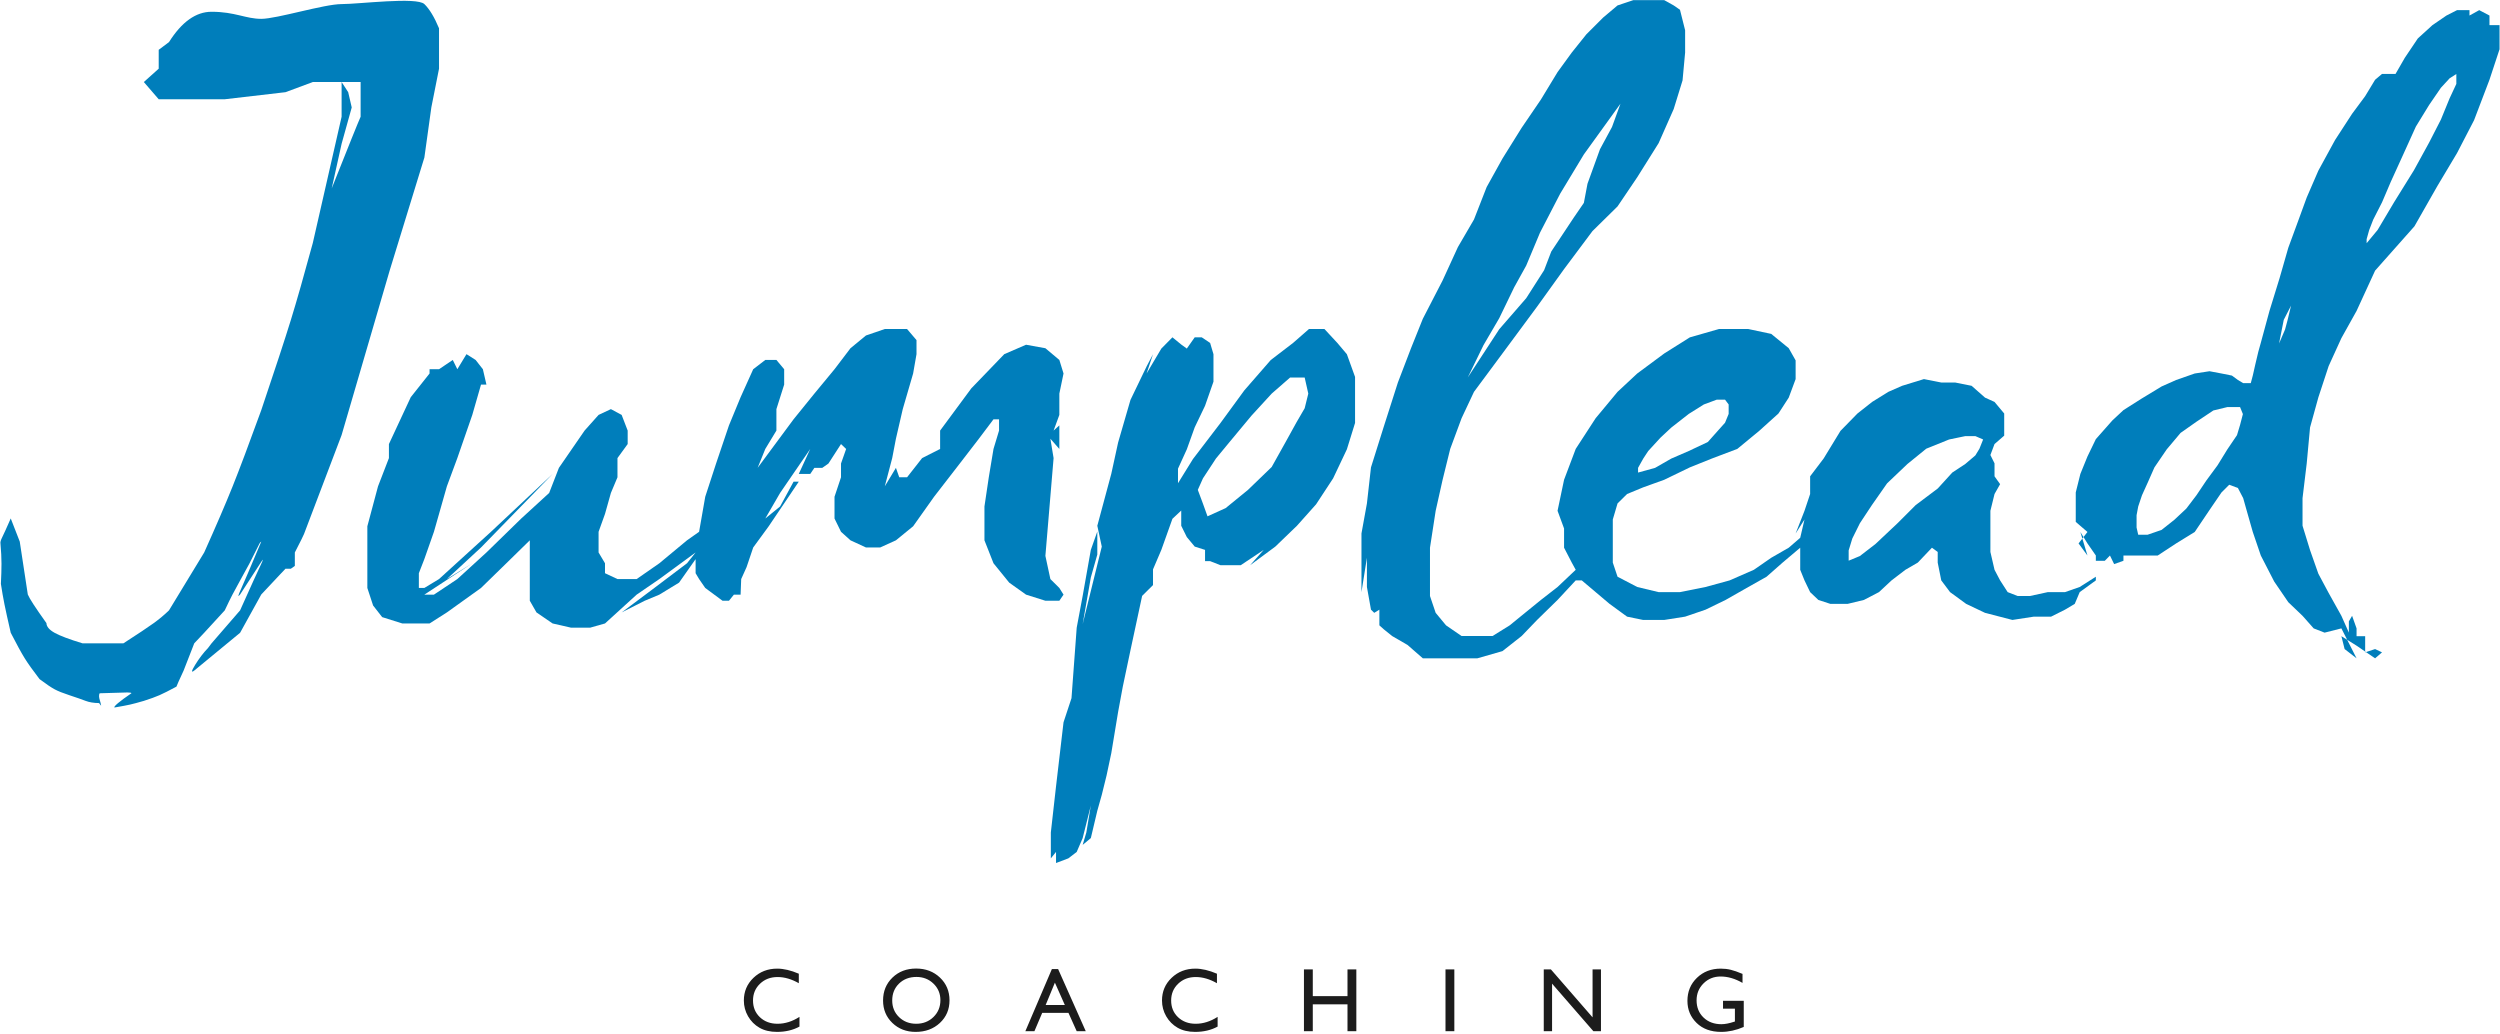
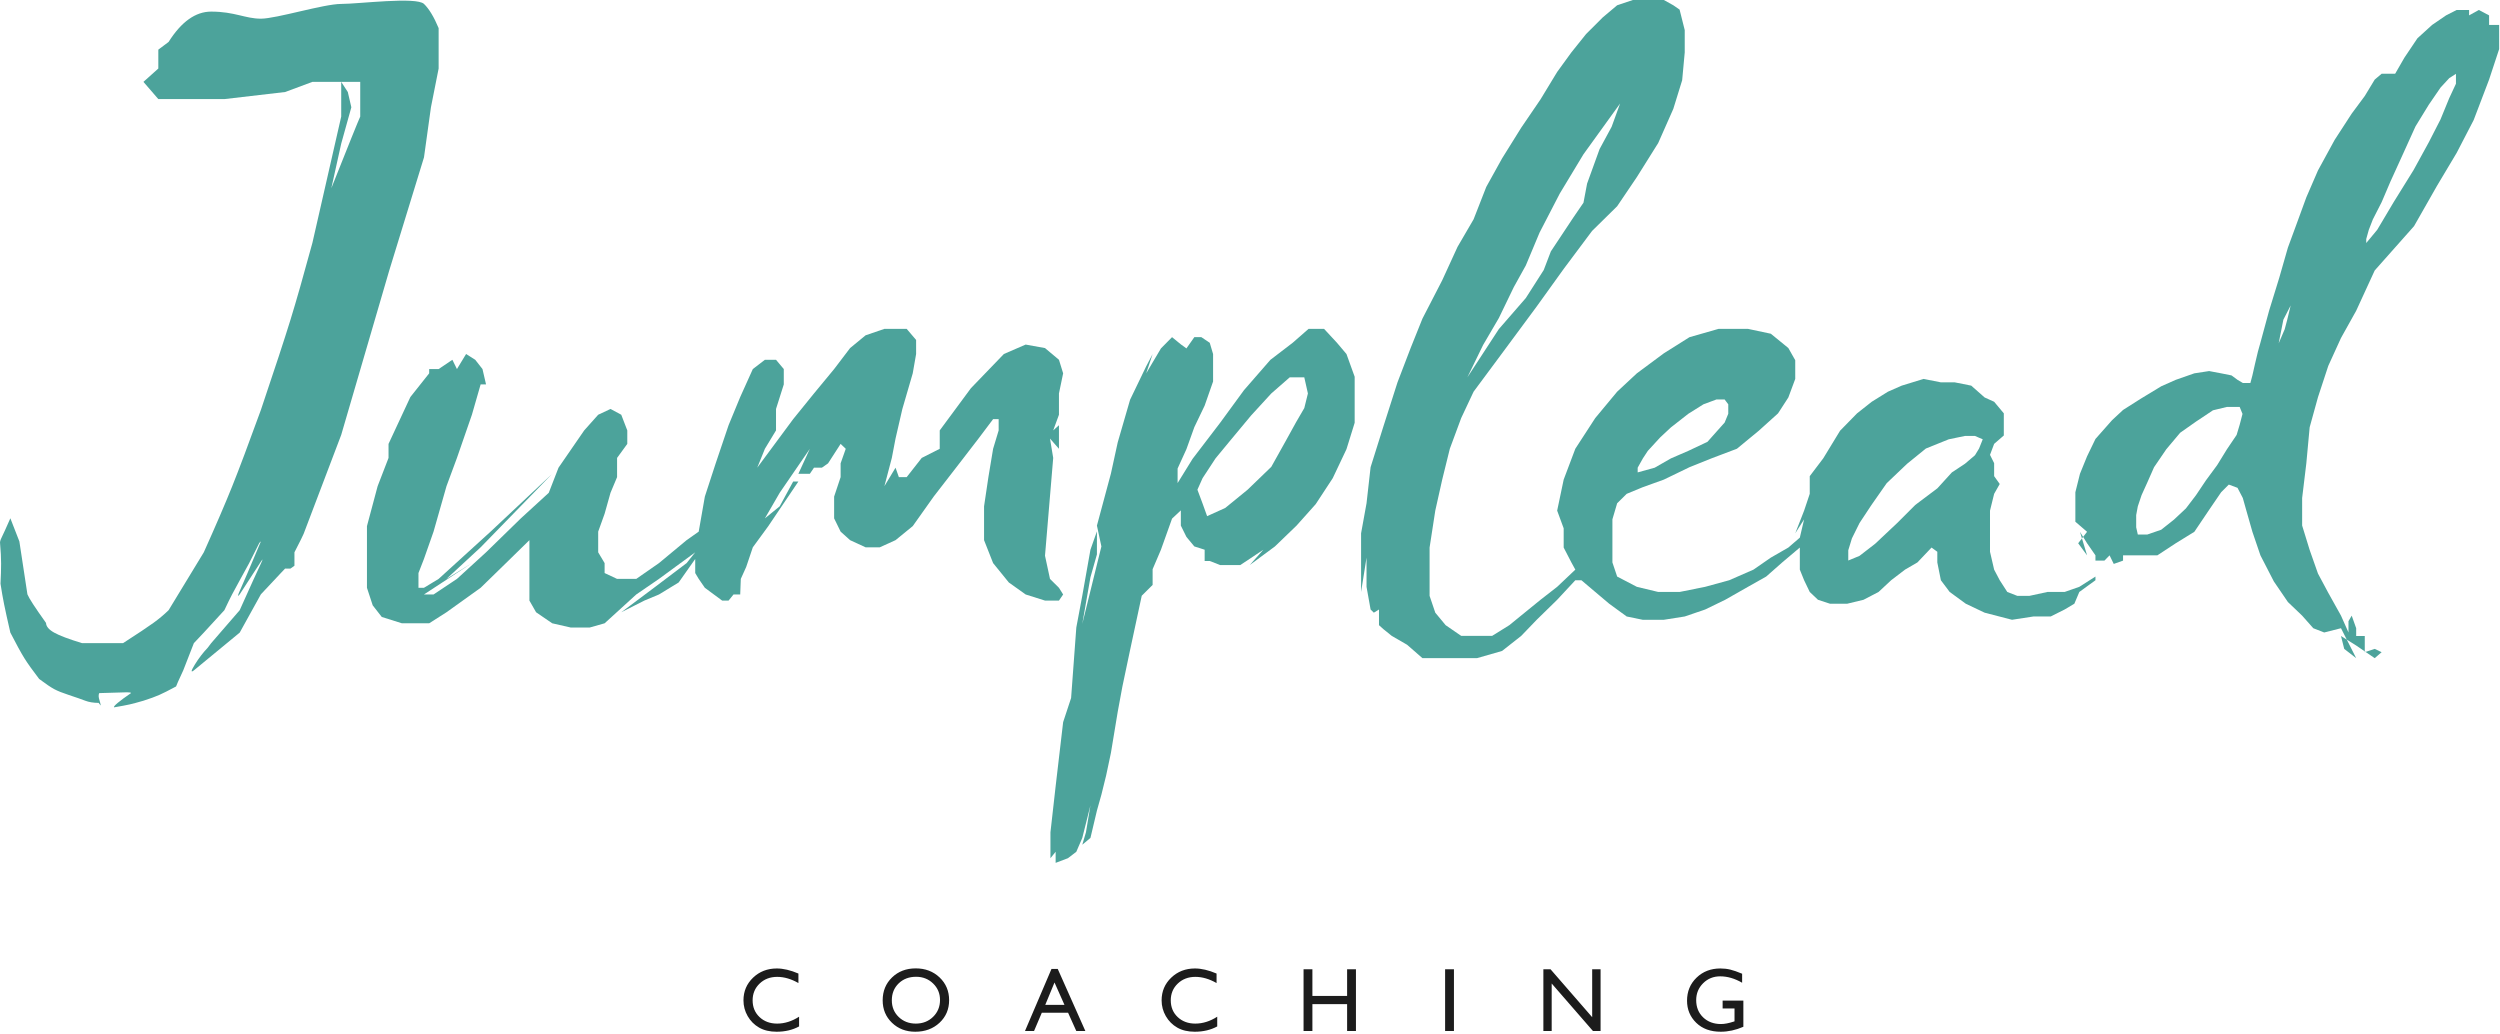
<svg xmlns="http://www.w3.org/2000/svg" width="994px" height="411px" viewBox="0 0 994 411" version="1.1">
  <g id="Page-1" stroke="none" stroke-width="1" fill="none" fill-rule="evenodd">
-     <g id="A4" transform="translate(-86, -148)">
-       <g id="Group" transform="translate(86.15458, 148.0652)">
+     <g id="A4" transform="translate(-3781, -148)">
+       <g id="Group" transform="translate(3781, 148)">
        <path d="M317.717,404.239 L317.717,408.107 C315.138,409.513 312.162,410.216 308.787,410.216 C306.045,410.216 303.718,409.665 301.808,408.564 C299.898,407.462 298.386,405.945 297.273,404.011 C296.16,402.077 295.603,399.986 295.603,397.736 C295.603,394.161 296.878,391.156 299.426,388.718 C301.975,386.28 305.119,385.062 308.857,385.062 C311.435,385.062 314.3,385.736 317.453,387.083 L317.453,390.863 C314.582,389.222 311.775,388.402 309.033,388.402 C306.22,388.402 303.885,389.289 302.028,391.065 C300.171,392.84 299.242,395.064 299.242,397.736 C299.242,400.431 300.156,402.646 301.984,404.38 C303.812,406.114 306.15,406.982 308.998,406.982 C311.974,406.982 314.881,406.068 317.717,404.239 Z M364.099,385.027 C367.896,385.027 371.057,386.228 373.583,388.63 C376.108,391.032 377.371,394.044 377.371,397.665 C377.371,401.286 376.096,404.283 373.548,406.656 C370.999,409.03 367.785,410.216 363.906,410.216 C360.203,410.216 357.118,409.03 354.651,406.656 C352.184,404.283 350.951,401.31 350.951,397.736 C350.951,394.068 352.193,391.032 354.677,388.63 C357.162,386.228 360.302,385.027 364.099,385.027 Z M364.24,388.366 C361.427,388.366 359.116,389.245 357.305,391.003 C355.495,392.761 354.59,395.005 354.59,397.736 C354.59,400.384 355.498,402.587 357.314,404.345 C359.131,406.103 361.404,406.982 364.134,406.982 C366.877,406.982 369.165,406.085 370.999,404.292 C372.833,402.499 373.75,400.267 373.75,397.595 C373.75,394.993 372.833,392.805 370.999,391.03 C369.165,389.254 366.912,388.366 364.24,388.366 Z M418.076,385.238 L420.554,385.238 L431.541,409.935 L427.937,409.935 L424.668,402.657 L414.226,402.657 L411.133,409.935 L407.529,409.935 L418.076,385.238 Z M423.226,399.529 L419.271,390.634 L415.597,399.529 L423.226,399.529 Z M483.97,404.239 L483.97,408.107 C481.392,409.513 478.416,410.216 475.041,410.216 C472.299,410.216 469.972,409.665 468.062,408.564 C466.152,407.462 464.64,405.945 463.527,404.011 C462.414,402.077 461.857,399.986 461.857,397.736 C461.857,394.161 463.132,391.156 465.68,388.718 C468.229,386.28 471.373,385.062 475.111,385.062 C477.689,385.062 480.554,385.736 483.707,387.083 L483.707,390.863 C480.836,389.222 478.029,388.402 475.287,388.402 C472.474,388.402 470.139,389.289 468.282,391.065 C466.425,392.84 465.496,395.064 465.496,397.736 C465.496,400.431 466.41,402.646 468.238,404.38 C470.066,406.114 472.404,406.982 475.252,406.982 C478.228,406.982 481.134,406.068 483.97,404.239 Z M535.609,385.378 L539.125,385.378 L539.125,409.935 L535.609,409.935 L535.609,399.247 L521.81,399.247 L521.81,409.935 L518.295,409.935 L518.295,385.378 L521.81,385.378 L521.81,395.995 L535.609,395.995 L535.609,385.378 Z M574.574,385.378 L578.09,385.378 L578.09,409.935 L574.574,409.935 L574.574,385.378 Z M633.05,385.378 L636.39,385.378 L636.39,409.935 L633.367,409.935 L616.949,391.038 L616.949,409.935 L613.644,409.935 L613.644,385.378 L616.492,385.378 L633.05,404.433 L633.05,385.378 Z M684.918,397.841 L693.162,397.841 L693.162,408.247 C690.138,409.56 687.138,410.216 684.162,410.216 C680.095,410.216 676.846,409.03 674.415,406.656 C671.983,404.283 670.767,401.357 670.767,397.876 C670.767,394.208 672.027,391.156 674.547,388.718 C677.066,386.28 680.224,385.062 684.021,385.062 C685.404,385.062 686.717,385.211 687.959,385.51 C689.201,385.809 690.771,386.357 692.67,387.154 L692.67,390.739 C689.74,389.04 686.834,388.191 683.951,388.191 C681.267,388.191 679.006,389.105 677.166,390.933 C675.326,392.761 674.406,395.005 674.406,397.665 C674.406,400.454 675.326,402.734 677.166,404.503 C679.006,406.273 681.373,407.157 684.267,407.157 C685.674,407.157 687.355,406.835 689.312,406.191 L689.646,406.085 L689.646,400.97 L684.918,400.97 L684.918,397.841 Z" id="COACHING" fill="#1C1C1C" fill-rule="nonzero" />
-         <path d="M83.963,4.614 C93.282,4.614 97.533,7.428 103.729,7.428 C109.924,7.428 128.688,1.563 135.667,1.563 C142.646,1.563 165.545,-1.37 168.578,1.563 C170.599,3.518 172.54,6.726 174.401,11.186 L174.401,27.246 L171.344,42.655 L168.578,62.566 L154.78,107.493 L135.667,172.907 L120.719,212.265 C120.495,212.784 120.145,213.524 119.667,214.485 C119.189,215.446 118.324,217.149 117.072,219.595 C117.072,219.857 117.072,220.372 117.072,221.142 C117.072,221.912 117.072,223.176 117.072,224.936 L115.48,226.072 L113.376,226.072 C113.895,225.492 113.215,226.198 111.336,228.19 C109.457,230.183 106.921,232.886 103.729,236.301 L95.308,251.526 L77.079,266.551 C75.793,267.539 75.914,266.783 77.44,264.283 C78.967,261.783 80.678,259.539 82.573,257.553 L83.963,255.718 L95.308,242.614 C99.568,233.111 102.272,227.157 103.42,224.751 C104.568,222.345 104.671,221.864 103.729,223.307 L95.308,236.301 C94.34,237.523 94.422,236.896 95.553,234.42 C96.684,231.945 99.409,225.561 103.729,215.268 C103.447,215.432 103.212,215.685 103.024,216.026 C102.125,217.662 100.774,220.682 98.994,224.034 C97.389,227.057 94.775,231.59 92.299,236.301 C91.545,237.735 90.516,239.839 89.211,242.614 L81.035,251.526 L77.079,255.718 L72.856,266.551 C71.949,268.499 71.259,270.003 70.786,271.061 C70.313,272.119 70.052,272.744 70.002,272.935 C67.057,274.526 64.806,275.661 63.25,276.342 C61.694,277.022 59.621,277.777 57.031,278.606 C54.689,279.291 52.855,279.783 51.529,280.082 C50.203,280.381 48.147,280.767 45.359,281.24 C45.132,281.055 45.607,280.467 46.786,279.476 C47.965,278.484 49.735,277.182 52.098,275.569 C52.098,275.361 51.555,275.258 50.468,275.258 C49.381,275.258 45.822,275.361 39.79,275.569 C39.416,275.422 39.229,275.846 39.229,276.841 C39.229,277.677 39.789,278.909 40.053,280.409 C40.087,280.6 39.812,280.289 39.229,279.476 C37.132,279.458 35.356,279.168 33.901,278.606 C32.446,278.044 30.282,277.289 27.409,276.342 C24.875,275.518 22.917,274.732 21.533,273.985 C20.149,273.238 18.163,271.893 15.573,269.95 C12.951,266.54 10.981,263.775 9.663,261.655 C8.344,259.535 6.495,256.158 4.116,251.526 C2.981,246.604 2.152,242.845 1.629,240.248 C1.106,237.651 0.63,234.928 0.202,232.08 C0.36,228.99 0.439,226.308 0.439,224.034 C0.439,221.761 0.302,219.091 0.028,216.026 C-0.085,215.521 0.145,214.699 0.718,213.559 C1.291,212.42 2.424,209.923 4.116,206.069 L7.7,215.268 L10.901,236.301 C11.243,237.13 12,238.445 13.172,240.248 C14.343,242.05 16.053,244.529 18.301,247.685 C18.342,249.061 19.419,250.341 21.533,251.526 C23.647,252.71 27.348,254.108 32.636,255.718 L48.919,255.718 C54.741,251.963 58.758,249.286 60.971,247.685 C63.184,246.084 65.206,244.394 67.036,242.614 L81.035,219.595 C85.812,208.951 89.567,200.223 92.299,193.41 C95.031,186.597 98.841,176.461 103.729,163.002 C109.227,146.705 113.144,134.768 115.48,127.192 C117.816,119.615 120.728,109.4 124.216,96.547 L135.667,46.35 L135.667,32.551 L138.287,36.585 L139.693,42.655 L135.667,57.112 L131.738,74.831 C135.093,66.383 137.745,59.745 139.693,54.917 C141.641,50.09 142.819,47.234 143.228,46.35 C143.228,43.363 143.228,41.046 143.228,39.398 C143.228,37.75 143.228,35.468 143.228,32.551 L124.216,32.551 L113.376,36.585 L89.211,39.398 L70.002,39.398 L62.948,39.398 L57.031,32.551 L62.948,27.246 L62.948,19.738 L67.036,16.673 C72.108,8.634 77.75,4.614 83.963,4.614 Z" id="Path" fill="#007EBB" />
-         <polygon id="Path-2" fill="#007EBB" points="188.95 143.05 191.838 146.739 193.248 152.845 191.099 152.845 187.63 164.903 181.682 182.072 177.523 193.303 174.401 204.27 172.378 211.374 168.558 222.248 166.382 227.842 166.382 233.708 168.558 233.708 174.401 230.17 195.057 211.374 219.566 188.379 191.099 217.612 177.523 230.17 187.63 223.889 168.558 236.364 172.378 236.364 181.682 230.17 193.248 219.603 207.091 206.101 218.192 195.933 222.067 185.951 232.278 171.133 237.84 164.903 242.737 162.602 247.011 164.903 249.41 171.133 249.41 176.491 245.351 182.072 245.351 189.707 242.737 195.933 240.393 204.27 237.84 211.374 237.84 219.603 240.393 223.889 240.393 227.842 245.351 230.17 252.974 230.17 262.007 223.889 273.002 214.765 277.807 211.374 280.247 197.441 284.559 184.229 289.682 169.07 294.309 157.858 299.321 146.739 304.123 143.05 308.544 143.05 311.631 146.739 311.631 152.845 308.544 162.602 308.544 171.133 304.123 178.44 301.078 185.951 315.366 166.649 323.641 156.433 331.649 146.739 337.995 138.393 344.155 133.322 351.638 130.757 360.494 130.757 364.247 135.166 364.247 140.749 362.904 148.435 358.78 162.602 356.065 174.373 354.589 182.072 351.638 193.303 356.065 185.951 357.388 189.707 360.494 189.707 366.478 182.072 373.636 178.44 373.636 171.133 386.039 154.347 399.143 140.749 407.802 137 415.492 138.393 421.042 143.05 422.703 148.435 421.042 156.433 421.042 164.903 418.753 171.133 421.042 169.07 421.042 178.44 417.476 174.373 418.753 182.072 415.492 220.952 417.476 230.17 421.042 233.708 422.703 236.364 421.042 238.791 415.492 238.791 407.802 236.364 401.108 231.59 394.86 223.889 391.262 214.765 391.262 201.314 392.987 189.707 394.86 178.44 397.066 171.133 397.066 166.649 394.86 166.649 389.05 174.373 381.458 184.229 371.234 197.441 362.904 209.182 356.065 214.765 349.803 217.612 344.155 217.612 337.995 214.765 334.23 211.374 331.649 206.101 331.649 197.441 334.23 189.707 334.23 184.229 336.27 178.44 334.23 176.491 329.237 184.229 326.784 185.951 323.641 185.951 321.999 188.379 317.434 188.379 321.999 178.44 310.007 195.933 304.123 206.101 310.007 201.314 315.366 191.455 317.434 191.455 305.48 209.182 299.321 217.612 296.687 225.415 294.543 230.17 294.309 236.364 291.642 236.364 289.682 238.791 287.124 238.791 280.247 233.708 277.807 230.17 276.418 227.842 276.418 225.415 276.418 222.248 269.839 231.59 262.007 236.364 256.194 238.791 247.011 243.437 260.012 233.708 273.002 223.889 276.418 219.603 262.007 230.17 252.974 236.364 240.393 247.823 234.472 249.503 226.922 249.503 219.566 247.823 213.151 243.437 210.493 238.791 210.493 233.708 210.493 225.415 210.493 214.765 201.172 223.889 191.099 233.708 177.523 243.437 170.64 247.823 159.802 247.823 151.79 245.3 148.189 240.679 145.902 233.708 145.902 223.889 145.902 209.182 150.145 193.303 154.482 182.072 154.482 176.491 163.164 157.858 170.64 148.435 170.64 146.739 174.401 146.739 179.866 143.05 181.682 146.739 185.32 140.749" />
-         <path d="M466.004,134.054 L469.503,136.916 L471.723,138.53 L474.865,134.054 L477.658,134.054 L480.993,136.292 L482.321,140.77 L482.321,145.642 L482.321,151.686 L478.971,161.268 L474.865,169.839 L471.723,178.587 L468.215,186.28 L468.215,192.067 L474.163,182.448 L485.129,168.096 L494.603,155.132 L505.108,143.072 L513.965,136.292 L520.283,130.757 L526.445,130.757 L531.579,136.292 L535.361,140.77 L538.616,149.798 L538.616,158.937 L538.616,168.096 L535.361,178.587 L529.892,190.13 L523.117,200.457 L515.509,208.978 L506.912,217.261 L496.892,224.669 L502.31,218.566 L493.143,224.669 L485.129,224.669 L480.993,223.044 L478.971,223.044 L478.971,218.566 L474.865,217.261 L471.723,213.473 L469.503,208.978 L469.503,202.925 L466.004,206.205 L461.592,218.566 L458.28,226.321 L458.28,232.567 L453.957,236.858 L449.321,258.46 L446.268,272.935 L444.406,283.008 L441.698,299.367 L439.814,308.265 L437.914,315.967 L436.137,322.28 L433.56,333.16 L430.316,335.861 L431.772,330.935 L433.56,320.204 L430.316,333.16 L427.942,338.665 L424.606,341.224 L419.722,343.074 L419.722,338.665 L417.659,341.224 L417.659,335.861 L417.659,330.935 L419.722,312.603 L422.703,287.126 L425.872,277.524 L427.942,249.503 L430.316,236.858 L433.56,218.566 L436.137,211.262 L436.137,220.416 L433.56,229.517 L430.316,248.064 L437.914,217.261 L436.137,208.978 L441.698,188.301 L444.406,175.883 L449.321,158.937 L455.725,145.642 L458.28,140.77 L455.725,148.435 L461.592,138.53 L466.004,134.054 Z M518.585,150.039 L512.788,150.039 L505.464,156.44 L497.405,165.232 L488.975,175.369 L483.313,182.23 L478.138,190.13 L476.094,194.707 L478.138,200.186 L479.949,205.225 L487.159,201.961 L496.046,194.707 L505.464,185.616 L511.183,175.369 L515.315,167.879 L518.585,162.257 L520.025,156.44 L518.585,150.039 Z" id="Combined-Shape" fill="#007EBB" />
-         <path d="M667.805,3.819 L669.85,11.974 L669.85,20.831 L668.828,31.906 L665.308,43.292 L659.31,56.85 L650.818,70.4 L642.979,82.007 L633.007,91.822 L621.718,106.929 L610.994,121.851 L597.217,140.475 L585.898,155.735 L580.972,166.214 L576.451,178.415 L573.425,190.69 L570.667,203.028 L568.405,217.705 L568.405,229.239 L568.405,236.916 L570.667,243.601 L574.79,248.573 L580.972,252.82 L587.25,252.82 L593.281,252.82 L600.104,248.573 L606.203,243.601 L612.509,238.473 L619.128,233.323 L626.351,226.486 L624.781,223.625 L621.718,217.705 L621.718,210.061 L619.128,203.028 L621.718,190.69 L626.351,178.415 L634.276,166.214 L642.979,155.735 L650.818,148.435 L661.55,140.475 L671.727,134.071 L683.294,130.757 L694.989,130.757 L704.083,132.691 L711.047,138.378 L713.786,143.224 L713.786,150.661 L711.047,158.031 L706.956,164.345 L699.305,171.247 L690.609,178.415 L680.554,182.224 L671.727,185.766 L661.55,190.69 L653.136,193.721 L646.771,196.35 L642.979,200.098 L641.095,206.481 L641.095,215.385 L641.095,223.625 L642.979,229.239 L650.818,233.323 L659.31,235.363 L667.805,235.363 L677.972,233.323 L687.535,230.703 L697.181,226.486 L704.083,221.708 L711.047,217.705 L715.611,213.765 L717.315,206.481 L713.786,212.048 L717.315,203.028 L719.554,196.35 L719.554,189.317 L724.931,182.224 L731.62,171.247 L738.37,164.345 L744.205,159.739 L750.651,155.735 L756.119,153.33 L764.801,150.661 L771.691,152.022 L777.208,152.022 L783.759,153.33 L789.09,158.031 L792.868,159.739 L796.716,164.345 L796.716,168.267 L796.716,173.149 L792.868,176.482 L791.226,180.853 L792.868,184.159 L792.868,189.317 L795.091,192.436 L792.868,196.35 L791.226,203.028 L791.226,212.048 L791.226,219.386 L792.868,226.486 L795.091,230.703 L798.096,235.363 L802.088,236.916 L806.902,236.916 L814.059,235.363 L820.889,235.363 L826.737,233.323 L833.151,229.239 L833.151,230.703 L826.737,235.363 L824.763,240.035 L820.889,242.339 L815.357,245.114 L808.495,245.114 L799.978,246.424 L789.09,243.601 L781.588,240.035 L775.192,235.363 L771.691,230.703 L770.276,223.625 L770.276,219.386 L767.985,217.705 L762.362,223.625 L757.433,226.486 L751.926,230.703 L746.91,235.363 L740.938,238.473 L734.464,240.035 L727.599,240.035 L722.823,238.473 L719.554,235.363 L717.315,230.703 L715.611,226.486 L715.611,221.708 L715.611,217.705 L708.603,223.625 L702.233,229.239 L694.989,233.323 L685.936,238.473 L677.972,242.339 L669.85,245.114 L661.55,246.424 L653.136,246.424 L646.771,245.114 L639.808,240.035 L634.276,235.363 L628.765,230.703 L626.351,230.703 L619.128,238.473 L610.994,246.424 L604.845,252.82 L597.217,258.822 L587.25,261.681 L576.451,261.681 L565.561,261.681 L559.472,256.365 L553.348,252.82 L550.018,250.127 L548.285,248.573 L548.285,242.339 L546.238,243.601 L544.948,242.339 L543.333,233.323 L543.333,221.708 L541.166,235.363 L541.166,224.961 L541.166,212.048 L543.333,200.098 L544.948,185.766 L550.018,169.62 L555.645,152.022 L560.869,138.378 L565.561,126.683 L573.425,111.439 L579.51,98.166 L585.898,87.205 L590.937,74.322 L597.217,62.996 L604.845,50.76 L612.509,39.513 L619.128,28.608 L624.781,20.831 L630.612,13.552 L637.24,6.928 L642.979,2.093 L649.217,0 L654.693,0 L661.55,0 L665.308,2.093 L667.805,3.819 Z M644.149,41.153 L629.59,61.335 L620.164,76.956 L612.143,92.451 L606.666,105.537 L601.886,114.156 L595.943,126.455 L589.672,137.184 L583.42,150.039 L595.943,130.841 L606.666,118.502 L613.785,107.364 L616.627,99.947 L625.561,86.476 L629.59,80.599 L631.03,72.992 L635.996,59.276 L640.782,50.416 L644.149,41.153 Z M685.722,158.84 L682.429,158.84 L677.287,160.751 L671.289,164.512 L664.362,169.931 L660.065,173.941 L655.178,179.258 L653.204,182.26 L651.138,185.957 L651.138,187.829 L657.908,185.957 L664.362,182.26 L671.289,179.258 L678.885,175.673 L682.429,171.687 L685.722,168.007 L687.158,164.512 L687.158,160.751 L685.722,158.84 Z M781.25,173.335 L774.807,174.672 L765.725,178.337 L758.254,184.404 L750.148,192.118 L744.095,200.776 L739.333,207.979 L736.322,214.052 L734.874,218.784 L734.874,222.86 L739.333,221.016 L745.558,216.204 L754.294,207.979 L761.502,200.776 L770.315,194.14 L776.066,187.829 L781.25,184.404 L785.25,181.002 L786.873,178.337 L788.337,174.672 L785.25,173.335 L781.25,173.335 Z" id="Combined-Shape" fill="#007EBB" />
-         <path d="M898.743,136.237 L902.185,123.561 L906.214,110.492 L909.67,98.445 L913.303,88.565 L916.997,78.456 L921.628,67.767 L928.265,55.608 L935.039,45.175 L940.234,38.169 L944.183,31.649 L946.934,29.324 L952.311,29.324 L956.001,22.915 L961.177,15.213 L966.997,9.919 L972.557,6.111 L976.765,3.967 L981.707,3.967 L981.707,6.111 L985.585,3.967 L989.66,6.111 L989.66,9.919 L993.662,9.919 L993.662,13.594 L993.662,19.513 L989.66,31.649 L983.535,47.725 L976.765,60.791 L968.947,73.891 L959.831,89.902 L944.183,107.537 L936.815,123.561 L930.781,134.376 L925.724,145.465 L921.628,157.921 L918.322,169.878 L916.997,184.191 L915.332,198.008 L915.332,208.958 L918.322,218.671 L921.628,228.057 L925.724,235.715 L930.781,244.78 L933.757,251.475 L933.757,246.985 L935.039,244.78 L936.815,249.78 L936.815,252.885 L940.234,252.885 L940.234,259.31 L944.183,258 L946.934,259.31 L944.183,261.681 L936.815,256.652 L930.781,252.885 L932.063,258 L936.815,261.681 L930.781,249.78 L924.103,251.475 L919.758,249.78 L915.332,244.78 L909.67,239.369 L904.075,231.167 L898.743,220.808 L895.555,211.444 L893.066,202.714 L891.743,198.008 L889.634,193.959 L886.175,192.668 L883.124,195.719 L878.352,202.714 L872.472,211.444 L865.079,216.001 L857.755,220.808 L851.125,220.808 L844.125,220.808 L844.125,222.901 L840.425,224.217 L838.766,220.808 L836.722,222.901 L833.151,222.901 L833.151,220.808 L829.82,216.001 L828.517,213.901 L826.993,211.444 L829.82,220.808 L826.285,216.001 L829.82,211.444 L825.165,207.442 L825.165,201.693 L825.165,195.719 L826.993,188.384 L829.82,181.43 L833.151,174.532 L839.746,167.077 L844.125,163 L851.125,158.552 L859.331,153.575 L865.079,151.022 L872.472,148.435 L878.352,147.535 L883.124,148.435 L887.244,149.262 L889.634,151.022 L891.743,152.272 L894.754,152.272 L895.555,149.262 L896.567,144.782 L897.747,139.802 L898.743,136.237 Z M885.444,161.789 L879.869,163.138 L873.151,167.617 L866.84,172.059 L861.331,178.606 L856.456,185.757 L853.752,191.878 L851.495,196.856 L849.996,201.313 L849.348,204.791 L849.348,209.672 L849.996,212.534 L853.752,212.534 L859.292,210.626 L864.388,206.587 L869.123,202.146 L873.151,196.856 L877.087,190.984 L881.535,184.947 L885.444,178.606 L889.278,172.941 L890.494,168.895 L891.62,164.575 L890.494,161.789 L888.1,161.789 L885.444,161.789 Z M910.772,121.449 L907.868,127.095 L906.004,136.503 L908.388,130.939 L909.413,127.095 L910.772,121.449 Z M976.486,29.357 L973.817,31.069 L970.354,34.828 L965.675,41.652 L960.398,50.262 L955.126,61.895 L950.399,72.277 L946.955,80.353 L943.447,87.232 L941.845,91.362 L940.817,95.029 L940.817,96.627 L945.186,91.362 L951.728,80.353 L959.623,67.634 L965.675,56.592 L970.354,47.47 L973.817,39.018 L976.486,33.296 L976.486,31.069 L976.486,29.357 Z" id="Combined-Shape" fill="#007EBB" />
+         <path d="M83.963,4.614 C93.282,4.614 97.533,7.428 103.729,7.428 C109.924,7.428 128.688,1.563 135.667,1.563 C142.646,1.563 165.545,-1.37 168.578,1.563 C170.599,3.518 172.54,6.726 174.401,11.186 L174.401,27.246 L171.344,42.655 L168.578,62.566 L154.78,107.493 L135.667,172.907 L120.719,212.265 C120.495,212.784 120.145,213.524 119.667,214.485 C119.189,215.446 118.324,217.149 117.072,219.595 C117.072,219.857 117.072,220.372 117.072,221.142 C117.072,221.912 117.072,223.176 117.072,224.936 L115.48,226.072 L113.376,226.072 C113.895,225.492 113.215,226.198 111.336,228.19 C109.457,230.183 106.921,232.886 103.729,236.301 L95.308,251.526 L77.079,266.551 C75.793,267.539 75.914,266.783 77.44,264.283 C78.967,261.783 80.678,259.539 82.573,257.553 L83.963,255.718 L95.308,242.614 C99.568,233.111 102.272,227.157 103.42,224.751 C104.568,222.345 104.671,221.864 103.729,223.307 L95.308,236.301 C94.34,237.523 94.422,236.896 95.553,234.42 C96.684,231.945 99.409,225.561 103.729,215.268 C103.447,215.432 103.212,215.685 103.024,216.026 C102.125,217.662 100.774,220.682 98.994,224.034 C97.389,227.057 94.775,231.59 92.299,236.301 C91.545,237.735 90.516,239.839 89.211,242.614 L81.035,251.526 L77.079,255.718 L72.856,266.551 C71.949,268.499 71.259,270.003 70.786,271.061 C70.313,272.119 70.052,272.744 70.002,272.935 C67.057,274.526 64.806,275.661 63.25,276.342 C61.694,277.022 59.621,277.777 57.031,278.606 C54.689,279.291 52.855,279.783 51.529,280.082 C50.203,280.381 48.147,280.767 45.359,281.24 C45.132,281.055 45.607,280.467 46.786,279.476 C47.965,278.484 49.735,277.182 52.098,275.569 C52.098,275.361 51.555,275.258 50.468,275.258 C49.381,275.258 45.822,275.361 39.79,275.569 C39.416,275.422 39.229,275.846 39.229,276.841 C39.229,277.677 39.789,278.909 40.053,280.409 C40.087,280.6 39.812,280.289 39.229,279.476 C37.132,279.458 35.356,279.168 33.901,278.606 C32.446,278.044 30.282,277.289 27.409,276.342 C24.875,275.518 22.917,274.732 21.533,273.985 C20.149,273.238 18.163,271.893 15.573,269.95 C12.951,266.54 10.981,263.775 9.663,261.655 C8.344,259.535 6.495,256.158 4.116,251.526 C2.981,246.604 2.152,242.845 1.629,240.248 C1.106,237.651 0.63,234.928 0.202,232.08 C0.36,228.99 0.439,226.308 0.439,224.034 C0.439,221.761 0.302,219.091 0.028,216.026 C-0.085,215.521 0.145,214.699 0.718,213.559 C1.291,212.42 2.424,209.923 4.116,206.069 L7.7,215.268 L10.901,236.301 C11.243,237.13 12,238.445 13.172,240.248 C14.343,242.05 16.053,244.529 18.301,247.685 C18.342,249.061 19.419,250.341 21.533,251.526 C23.647,252.71 27.348,254.108 32.636,255.718 L48.919,255.718 C54.741,251.963 58.758,249.286 60.971,247.685 C63.184,246.084 65.206,244.394 67.036,242.614 L81.035,219.595 C85.812,208.951 89.567,200.223 92.299,193.41 C95.031,186.597 98.841,176.461 103.729,163.002 C109.227,146.705 113.144,134.768 115.48,127.192 C117.816,119.615 120.728,109.4 124.216,96.547 L135.667,46.35 L135.667,32.551 L138.287,36.585 L139.693,42.655 L135.667,57.112 L131.738,74.831 C135.093,66.383 137.745,59.745 139.693,54.917 C141.641,50.09 142.819,47.234 143.228,46.35 C143.228,43.363 143.228,41.046 143.228,39.398 C143.228,37.75 143.228,35.468 143.228,32.551 L124.216,32.551 L113.376,36.585 L89.211,39.398 L70.002,39.398 L62.948,39.398 L57.031,32.551 L62.948,27.246 L62.948,19.738 L67.036,16.673 C72.108,8.634 77.75,4.614 83.963,4.614 Z" id="Path" fill="#4CA39B" />
+         <polygon id="Path-2" fill="#4CA39B" points="188.95 143.05 191.838 146.739 193.248 152.845 191.099 152.845 187.63 164.903 181.682 182.072 177.523 193.303 174.401 204.27 172.378 211.374 168.558 222.248 166.382 227.842 166.382 233.708 168.558 233.708 174.401 230.17 195.057 211.374 219.566 188.379 191.099 217.612 177.523 230.17 187.63 223.889 168.558 236.364 172.378 236.364 181.682 230.17 193.248 219.603 207.091 206.101 218.192 195.933 222.067 185.951 232.278 171.133 237.84 164.903 242.737 162.602 247.011 164.903 249.41 171.133 249.41 176.491 245.351 182.072 245.351 189.707 242.737 195.933 240.393 204.27 237.84 211.374 237.84 219.603 240.393 223.889 240.393 227.842 245.351 230.17 252.974 230.17 262.007 223.889 273.002 214.765 277.807 211.374 280.247 197.441 284.559 184.229 289.682 169.07 294.309 157.858 299.321 146.739 304.123 143.05 308.544 143.05 311.631 146.739 311.631 152.845 308.544 162.602 308.544 171.133 304.123 178.44 301.078 185.951 315.366 166.649 323.641 156.433 331.649 146.739 337.995 138.393 344.155 133.322 351.638 130.757 360.494 130.757 364.247 135.166 364.247 140.749 362.904 148.435 358.78 162.602 356.065 174.373 354.589 182.072 351.638 193.303 356.065 185.951 357.388 189.707 360.494 189.707 366.478 182.072 373.636 178.44 373.636 171.133 386.039 154.347 399.143 140.749 407.802 137 415.492 138.393 421.042 143.05 422.703 148.435 421.042 156.433 421.042 164.903 418.753 171.133 421.042 169.07 421.042 178.44 417.476 174.373 418.753 182.072 415.492 220.952 417.476 230.17 421.042 233.708 422.703 236.364 421.042 238.791 415.492 238.791 407.802 236.364 401.108 231.59 394.86 223.889 391.262 214.765 391.262 201.314 392.987 189.707 394.86 178.44 397.066 171.133 397.066 166.649 394.86 166.649 389.05 174.373 381.458 184.229 371.234 197.441 362.904 209.182 356.065 214.765 349.803 217.612 344.155 217.612 337.995 214.765 334.23 211.374 331.649 206.101 331.649 197.441 334.23 189.707 334.23 184.229 336.27 178.44 334.23 176.491 329.237 184.229 326.784 185.951 323.641 185.951 321.999 188.379 317.434 188.379 321.999 178.44 310.007 195.933 304.123 206.101 310.007 201.314 315.366 191.455 317.434 191.455 305.48 209.182 299.321 217.612 296.687 225.415 294.543 230.17 294.309 236.364 291.642 236.364 289.682 238.791 287.124 238.791 280.247 233.708 277.807 230.17 276.418 227.842 276.418 225.415 276.418 222.248 269.839 231.59 262.007 236.364 256.194 238.791 247.011 243.437 260.012 233.708 273.002 223.889 276.418 219.603 262.007 230.17 252.974 236.364 240.393 247.823 234.472 249.503 226.922 249.503 219.566 247.823 213.151 243.437 210.493 238.791 210.493 233.708 210.493 225.415 210.493 214.765 201.172 223.889 191.099 233.708 177.523 243.437 170.64 247.823 159.802 247.823 151.79 245.3 148.189 240.679 145.902 233.708 145.902 223.889 145.902 209.182 150.145 193.303 154.482 182.072 154.482 176.491 163.164 157.858 170.64 148.435 170.64 146.739 174.401 146.739 179.866 143.05 181.682 146.739 185.32 140.749" />
+         <path d="M466.004,134.054 L469.503,136.916 L471.723,138.53 L474.865,134.054 L477.658,134.054 L480.993,136.292 L482.321,140.77 L482.321,145.642 L482.321,151.686 L478.971,161.268 L474.865,169.839 L471.723,178.587 L468.215,186.28 L468.215,192.067 L474.163,182.448 L485.129,168.096 L494.603,155.132 L505.108,143.072 L513.965,136.292 L520.283,130.757 L526.445,130.757 L531.579,136.292 L535.361,140.77 L538.616,149.798 L538.616,158.937 L538.616,168.096 L535.361,178.587 L529.892,190.13 L523.117,200.457 L515.509,208.978 L506.912,217.261 L496.892,224.669 L502.31,218.566 L493.143,224.669 L485.129,224.669 L480.993,223.044 L478.971,223.044 L478.971,218.566 L474.865,217.261 L471.723,213.473 L469.503,208.978 L469.503,202.925 L466.004,206.205 L461.592,218.566 L458.28,226.321 L458.28,232.567 L453.957,236.858 L449.321,258.46 L446.268,272.935 L444.406,283.008 L441.698,299.367 L439.814,308.265 L437.914,315.967 L436.137,322.28 L433.56,333.16 L430.316,335.861 L431.772,330.935 L433.56,320.204 L430.316,333.16 L427.942,338.665 L424.606,341.224 L419.722,343.074 L419.722,338.665 L417.659,341.224 L417.659,335.861 L417.659,330.935 L419.722,312.603 L422.703,287.126 L425.872,277.524 L427.942,249.503 L430.316,236.858 L433.56,218.566 L436.137,211.262 L436.137,220.416 L433.56,229.517 L430.316,248.064 L437.914,217.261 L436.137,208.978 L441.698,188.301 L444.406,175.883 L449.321,158.937 L455.725,145.642 L458.28,140.77 L455.725,148.435 L461.592,138.53 L466.004,134.054 Z M518.585,150.039 L512.788,150.039 L505.464,156.44 L497.405,165.232 L488.975,175.369 L483.313,182.23 L478.138,190.13 L476.094,194.707 L478.138,200.186 L479.949,205.225 L487.159,201.961 L496.046,194.707 L505.464,185.616 L511.183,175.369 L515.315,167.879 L518.585,162.257 L520.025,156.44 L518.585,150.039 Z" id="Combined-Shape" fill="#4CA39B" />
+         <path d="M667.805,3.819 L669.85,11.974 L669.85,20.831 L668.828,31.906 L665.308,43.292 L659.31,56.85 L650.818,70.4 L642.979,82.007 L633.007,91.822 L621.718,106.929 L610.994,121.851 L597.217,140.475 L585.898,155.735 L580.972,166.214 L576.451,178.415 L573.425,190.69 L570.667,203.028 L568.405,217.705 L568.405,229.239 L568.405,236.916 L570.667,243.601 L574.79,248.573 L580.972,252.82 L587.25,252.82 L593.281,252.82 L600.104,248.573 L606.203,243.601 L612.509,238.473 L619.128,233.323 L626.351,226.486 L624.781,223.625 L621.718,217.705 L621.718,210.061 L619.128,203.028 L621.718,190.69 L626.351,178.415 L634.276,166.214 L642.979,155.735 L650.818,148.435 L661.55,140.475 L671.727,134.071 L683.294,130.757 L694.989,130.757 L704.083,132.691 L711.047,138.378 L713.786,143.224 L713.786,150.661 L711.047,158.031 L706.956,164.345 L699.305,171.247 L690.609,178.415 L680.554,182.224 L671.727,185.766 L661.55,190.69 L653.136,193.721 L646.771,196.35 L642.979,200.098 L641.095,206.481 L641.095,215.385 L641.095,223.625 L642.979,229.239 L650.818,233.323 L659.31,235.363 L667.805,235.363 L677.972,233.323 L687.535,230.703 L697.181,226.486 L704.083,221.708 L711.047,217.705 L715.611,213.765 L717.315,206.481 L713.786,212.048 L717.315,203.028 L719.554,196.35 L719.554,189.317 L724.931,182.224 L731.62,171.247 L738.37,164.345 L744.205,159.739 L750.651,155.735 L756.119,153.33 L764.801,150.661 L771.691,152.022 L777.208,152.022 L783.759,153.33 L789.09,158.031 L792.868,159.739 L796.716,164.345 L796.716,168.267 L796.716,173.149 L792.868,176.482 L791.226,180.853 L792.868,184.159 L792.868,189.317 L795.091,192.436 L792.868,196.35 L791.226,203.028 L791.226,212.048 L791.226,219.386 L792.868,226.486 L795.091,230.703 L798.096,235.363 L802.088,236.916 L806.902,236.916 L814.059,235.363 L820.889,235.363 L826.737,233.323 L833.151,229.239 L833.151,230.703 L826.737,235.363 L824.763,240.035 L820.889,242.339 L815.357,245.114 L808.495,245.114 L799.978,246.424 L789.09,243.601 L781.588,240.035 L775.192,235.363 L771.691,230.703 L770.276,223.625 L770.276,219.386 L767.985,217.705 L762.362,223.625 L757.433,226.486 L751.926,230.703 L746.91,235.363 L740.938,238.473 L734.464,240.035 L727.599,240.035 L722.823,238.473 L719.554,235.363 L717.315,230.703 L715.611,226.486 L715.611,221.708 L715.611,217.705 L708.603,223.625 L702.233,229.239 L694.989,233.323 L685.936,238.473 L677.972,242.339 L669.85,245.114 L661.55,246.424 L653.136,246.424 L646.771,245.114 L639.808,240.035 L634.276,235.363 L628.765,230.703 L626.351,230.703 L619.128,238.473 L610.994,246.424 L604.845,252.82 L597.217,258.822 L587.25,261.681 L576.451,261.681 L565.561,261.681 L559.472,256.365 L553.348,252.82 L550.018,250.127 L548.285,248.573 L548.285,242.339 L546.238,243.601 L544.948,242.339 L543.333,233.323 L543.333,221.708 L541.166,235.363 L541.166,224.961 L541.166,212.048 L543.333,200.098 L544.948,185.766 L550.018,169.62 L555.645,152.022 L560.869,138.378 L565.561,126.683 L573.425,111.439 L579.51,98.166 L585.898,87.205 L590.937,74.322 L597.217,62.996 L604.845,50.76 L612.509,39.513 L619.128,28.608 L624.781,20.831 L630.612,13.552 L637.24,6.928 L642.979,2.093 L649.217,0 L654.693,0 L661.55,0 L665.308,2.093 L667.805,3.819 Z M644.149,41.153 L629.59,61.335 L620.164,76.956 L612.143,92.451 L606.666,105.537 L601.886,114.156 L595.943,126.455 L589.672,137.184 L583.42,150.039 L595.943,130.841 L606.666,118.502 L613.785,107.364 L616.627,99.947 L625.561,86.476 L629.59,80.599 L631.03,72.992 L635.996,59.276 L640.782,50.416 L644.149,41.153 Z M685.722,158.84 L682.429,158.84 L677.287,160.751 L671.289,164.512 L664.362,169.931 L660.065,173.941 L655.178,179.258 L653.204,182.26 L651.138,185.957 L651.138,187.829 L657.908,185.957 L664.362,182.26 L671.289,179.258 L678.885,175.673 L682.429,171.687 L685.722,168.007 L687.158,164.512 L687.158,160.751 L685.722,158.84 Z M781.25,173.335 L774.807,174.672 L765.725,178.337 L758.254,184.404 L750.148,192.118 L744.095,200.776 L739.333,207.979 L736.322,214.052 L734.874,218.784 L734.874,222.86 L739.333,221.016 L745.558,216.204 L754.294,207.979 L761.502,200.776 L770.315,194.14 L776.066,187.829 L781.25,184.404 L785.25,181.002 L786.873,178.337 L788.337,174.672 L785.25,173.335 L781.25,173.335 Z" id="Combined-Shape" fill="#4CA39B" />
+         <path d="M898.743,136.237 L902.185,123.561 L906.214,110.492 L909.67,98.445 L913.303,88.565 L916.997,78.456 L921.628,67.767 L928.265,55.608 L935.039,45.175 L940.234,38.169 L944.183,31.649 L946.934,29.324 L952.311,29.324 L956.001,22.915 L961.177,15.213 L966.997,9.919 L972.557,6.111 L976.765,3.967 L981.707,3.967 L981.707,6.111 L985.585,3.967 L989.66,6.111 L989.66,9.919 L993.662,9.919 L993.662,13.594 L993.662,19.513 L989.66,31.649 L983.535,47.725 L976.765,60.791 L968.947,73.891 L959.831,89.902 L944.183,107.537 L936.815,123.561 L930.781,134.376 L925.724,145.465 L921.628,157.921 L918.322,169.878 L916.997,184.191 L915.332,198.008 L915.332,208.958 L918.322,218.671 L921.628,228.057 L925.724,235.715 L930.781,244.78 L933.757,251.475 L933.757,246.985 L935.039,244.78 L936.815,249.78 L936.815,252.885 L940.234,252.885 L940.234,259.31 L944.183,258 L946.934,259.31 L944.183,261.681 L936.815,256.652 L930.781,252.885 L932.063,258 L936.815,261.681 L930.781,249.78 L924.103,251.475 L919.758,249.78 L915.332,244.78 L909.67,239.369 L904.075,231.167 L898.743,220.808 L895.555,211.444 L893.066,202.714 L891.743,198.008 L889.634,193.959 L886.175,192.668 L883.124,195.719 L878.352,202.714 L872.472,211.444 L865.079,216.001 L857.755,220.808 L851.125,220.808 L844.125,220.808 L844.125,222.901 L840.425,224.217 L838.766,220.808 L836.722,222.901 L833.151,222.901 L833.151,220.808 L829.82,216.001 L828.517,213.901 L826.993,211.444 L829.82,220.808 L826.285,216.001 L829.82,211.444 L825.165,207.442 L825.165,201.693 L825.165,195.719 L826.993,188.384 L829.82,181.43 L833.151,174.532 L839.746,167.077 L844.125,163 L851.125,158.552 L859.331,153.575 L865.079,151.022 L872.472,148.435 L878.352,147.535 L883.124,148.435 L887.244,149.262 L889.634,151.022 L891.743,152.272 L894.754,152.272 L895.555,149.262 L896.567,144.782 L897.747,139.802 L898.743,136.237 Z M885.444,161.789 L879.869,163.138 L873.151,167.617 L866.84,172.059 L861.331,178.606 L856.456,185.757 L853.752,191.878 L851.495,196.856 L849.996,201.313 L849.348,204.791 L849.348,209.672 L849.996,212.534 L853.752,212.534 L859.292,210.626 L864.388,206.587 L869.123,202.146 L873.151,196.856 L877.087,190.984 L881.535,184.947 L885.444,178.606 L889.278,172.941 L890.494,168.895 L891.62,164.575 L890.494,161.789 L888.1,161.789 L885.444,161.789 Z M910.772,121.449 L907.868,127.095 L906.004,136.503 L908.388,130.939 L909.413,127.095 L910.772,121.449 Z M976.486,29.357 L973.817,31.069 L970.354,34.828 L965.675,41.652 L960.398,50.262 L955.126,61.895 L950.399,72.277 L946.955,80.353 L943.447,87.232 L941.845,91.362 L940.817,95.029 L940.817,96.627 L945.186,91.362 L951.728,80.353 L959.623,67.634 L965.675,56.592 L970.354,47.47 L973.817,39.018 L976.486,33.296 L976.486,31.069 L976.486,29.357 Z" id="Combined-Shape" fill="#4CA39B" />
      </g>
    </g>
  </g>
</svg>
